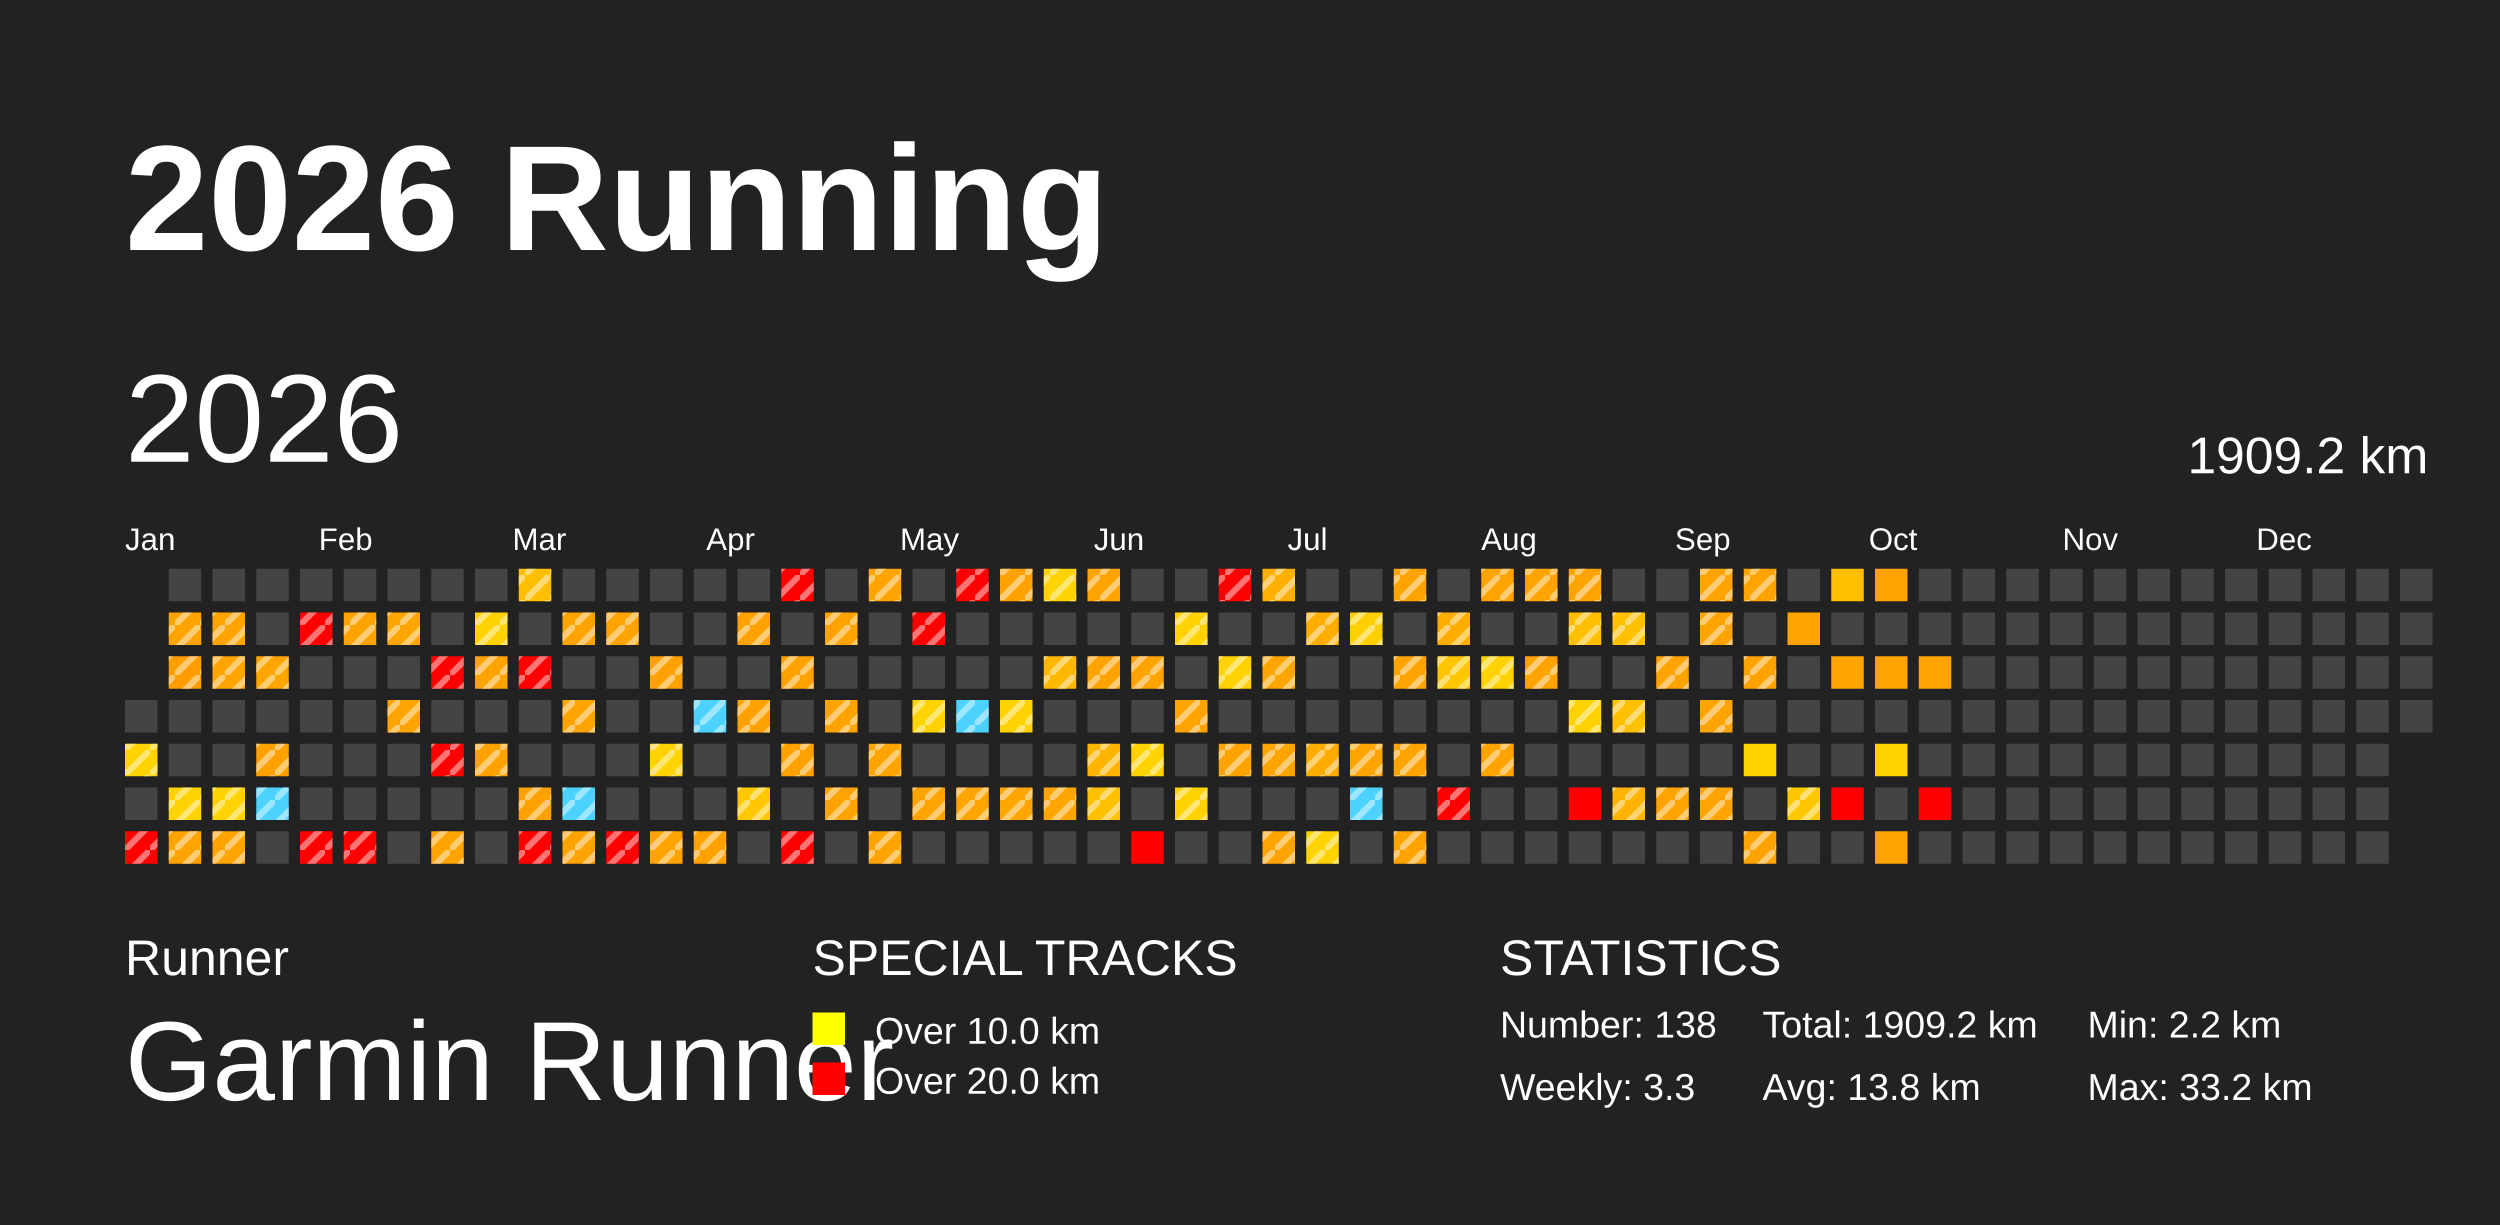
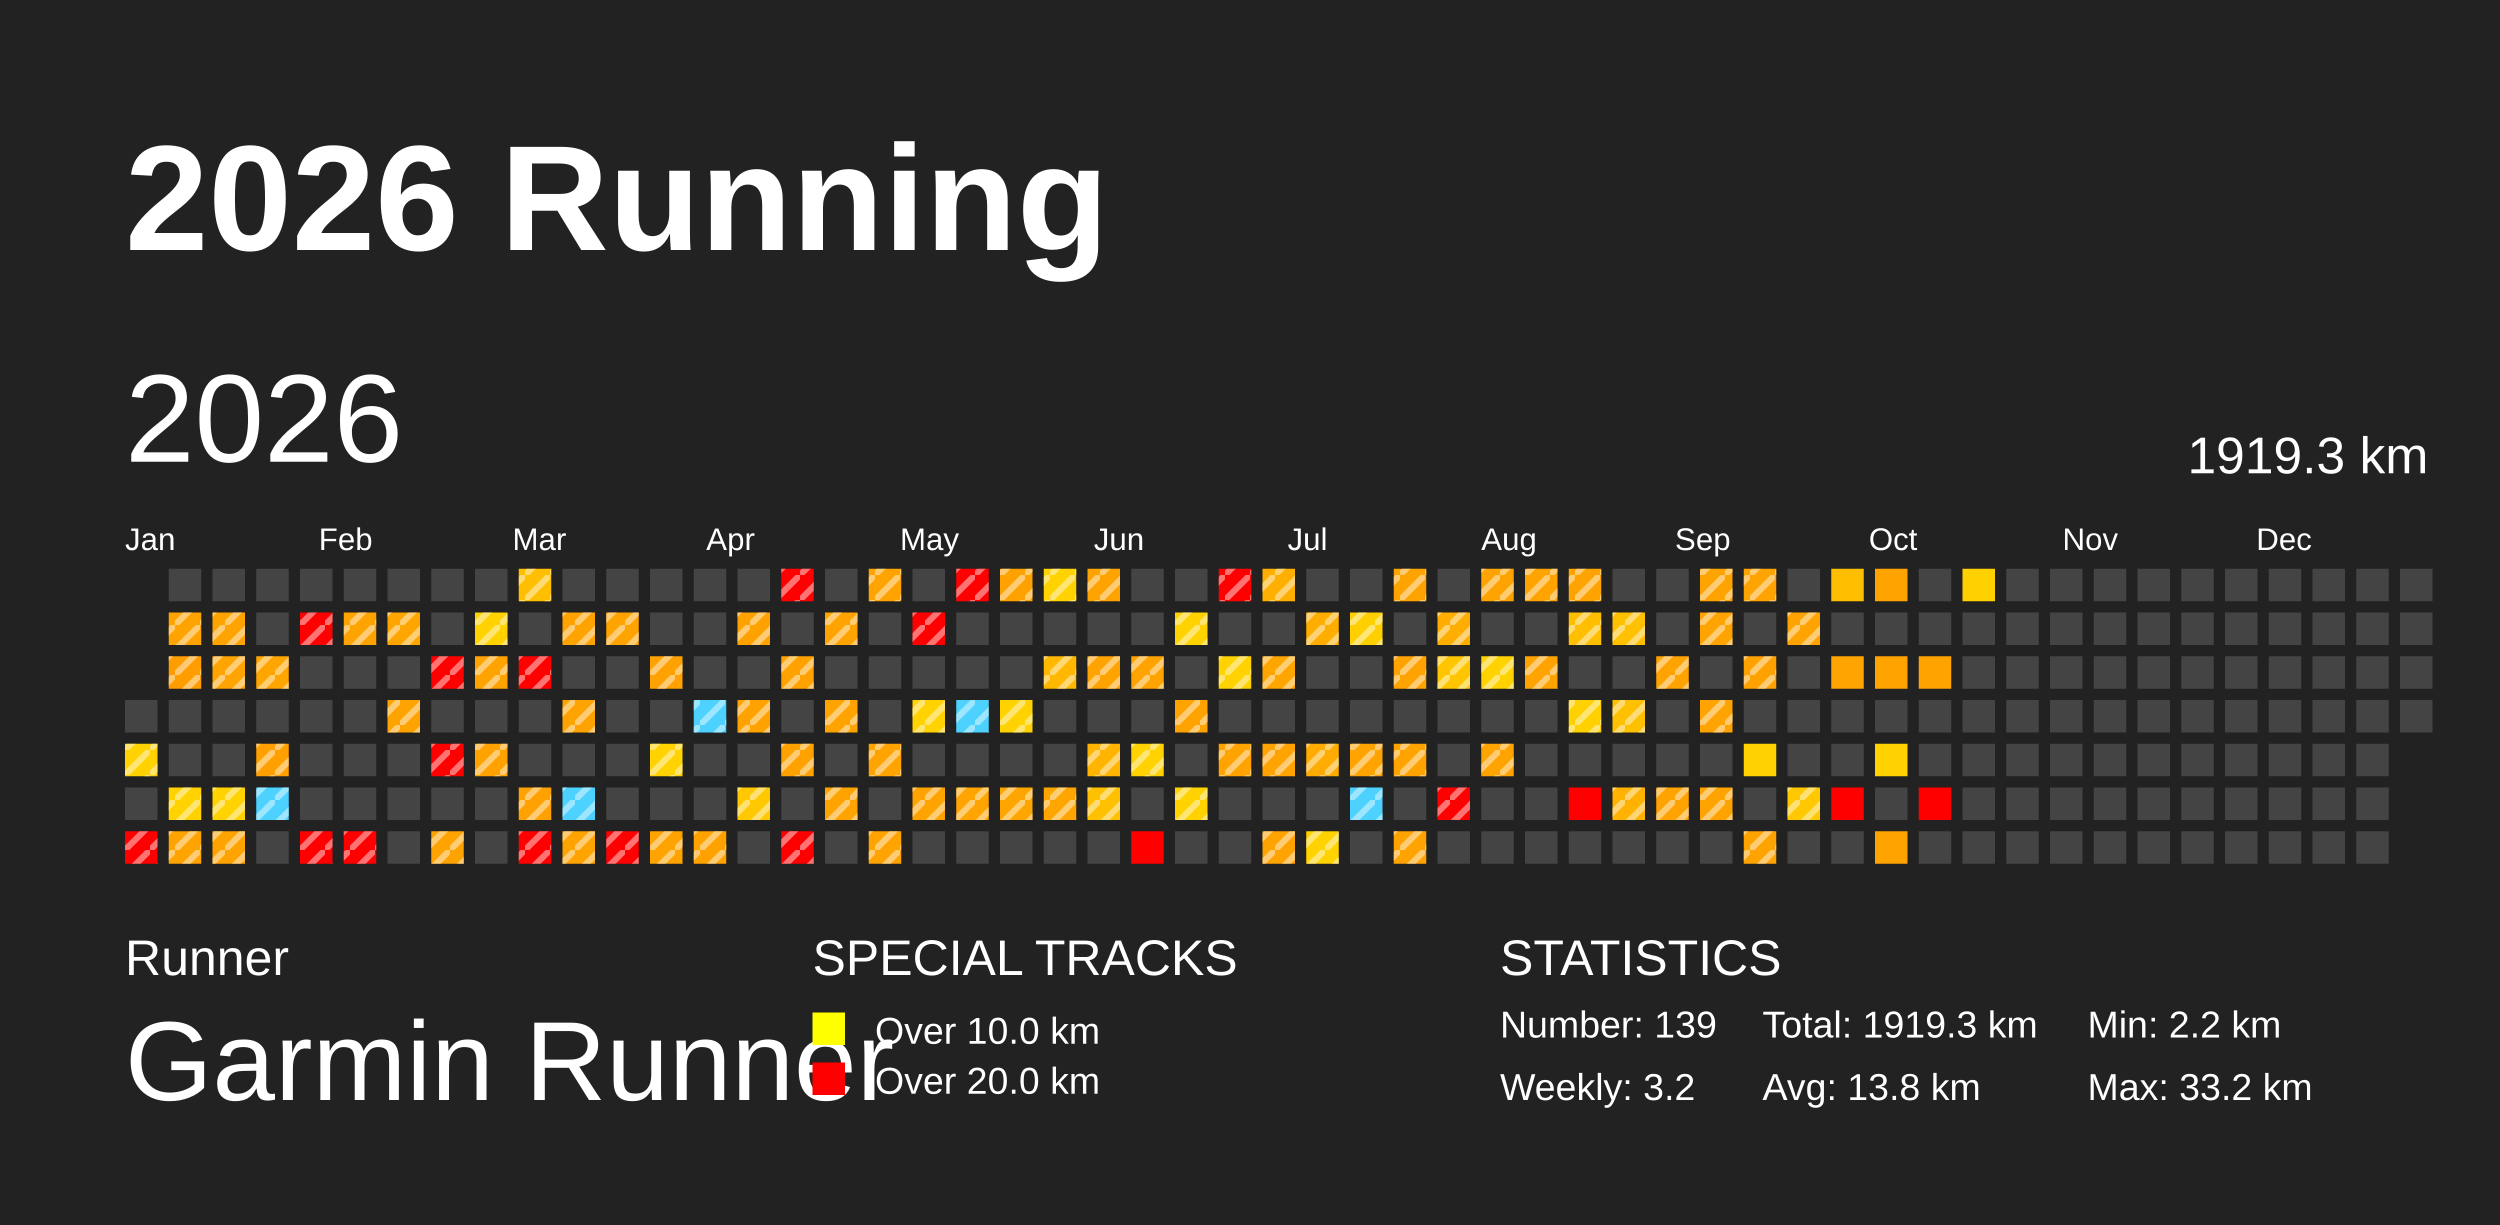
<svg xmlns="http://www.w3.org/2000/svg" baseProfile="full" height="98mm" version="1.1" viewBox="0,0,200,98" width="200mm">
  <defs>
    <pattern height="2" id="indoor-stripe" patternUnits="userSpaceOnUse" width="2">
      <line stroke="white" stroke-opacity="0.45" stroke-width="0.5" x1="0" x2="2" y1="2" y2="0" />
    </pattern>
  </defs>
  <rect fill="#222222" height="98" width="200" x="0" y="0" />
  <text fill="#FFFFFF" style="font-size:12px; font-family:Arial; font-weight:bold;" x="10" y="20">2026 Running</text>
  <text fill="#FFFFFF" style="font-size:4px; font-family:Arial" x="10" y="78">Runner</text>
  <text fill="#FFFFFF" style="font-size:9px; font-family:Arial" x="10" y="88">Garmin Runner</text>
  <text fill="#FFFFFF" style="font-size:4px; font-family:Arial" x="65" y="78">SPECIAL TRACKS</text>
  <rect fill="yellow" height="2.6" width="2.6" x="65" y="81" />
  <text fill="#FFFFFF" style="font-size:3px; font-family:Arial" x="70" y="83.5">Over 10.0 km</text>
  <rect fill="red" height="2.6" width="2.6" x="65" y="85" />
  <text fill="#FFFFFF" style="font-size:3px; font-family:Arial" x="70" y="87.5">Over 20.0 km</text>
  <text fill="#FFFFFF" style="font-size:4px; font-family:Arial" x="120" y="78">STATISTICS</text>
-   <text fill="#FFFFFF" style="font-size:3px; font-family:Arial" x="120" y="83">Number: 138</text>
-   <text fill="#FFFFFF" style="font-size:3px; font-family:Arial" x="120" y="88">Weekly: 3.3</text>
-   <text fill="#FFFFFF" style="font-size:3px; font-family:Arial" x="141" y="83">Total: 1909.2 km</text>
+   <text fill="#FFFFFF" style="font-size:3px; font-family:Arial" x="120" y="83">Number: 139</text>
+   <text fill="#FFFFFF" style="font-size:3px; font-family:Arial" x="120" y="88">Weekly: 3.2</text>
+   <text fill="#FFFFFF" style="font-size:3px; font-family:Arial" x="141" y="83">Total: 1919.3 km</text>
  <text fill="#FFFFFF" style="font-size:3px; font-family:Arial" x="141" y="88">Avg: 13.8 km</text>
  <text fill="#FFFFFF" style="font-size:3px; font-family:Arial" x="167" y="83">Min: 2.2 km</text>
  <text fill="#FFFFFF" style="font-size:3px; font-family:Arial" x="167" y="88">Max: 33.2 km</text>
  <text dominant-baseline="hanging" fill="#FFFFFF" style="font-size:10.0px; font-family:Arial;" x="10" y="30">2026</text>
-   <text dominant-baseline="hanging" fill="#FFFFFF" style="font-size:4.125px; font-family:Arial;" x="175" y="35">1909.2 km</text>
+   <text dominant-baseline="hanging" fill="#FFFFFF" style="font-size:4.125px; font-family:Arial;" x="175" y="35">1919.3 km</text>
  <text fill="#FFFFFF" style="font-size:2.5px; font-family:Arial" x="10.0" y="44">Jan</text>
  <text fill="#FFFFFF" style="font-size:2.5px; font-family:Arial" x="25.5" y="44">Feb</text>
  <text fill="#FFFFFF" style="font-size:2.5px; font-family:Arial" x="41.0" y="44">Mar</text>
  <text fill="#FFFFFF" style="font-size:2.5px; font-family:Arial" x="56.5" y="44">Apr</text>
  <text fill="#FFFFFF" style="font-size:2.5px; font-family:Arial" x="72.0" y="44">May</text>
  <text fill="#FFFFFF" style="font-size:2.5px; font-family:Arial" x="87.5" y="44">Jun</text>
  <text fill="#FFFFFF" style="font-size:2.5px; font-family:Arial" x="103.0" y="44">Jul</text>
  <text fill="#FFFFFF" style="font-size:2.5px; font-family:Arial" x="118.5" y="44">Aug</text>
  <text fill="#FFFFFF" style="font-size:2.5px; font-family:Arial" x="134.0" y="44">Sep</text>
  <text fill="#FFFFFF" style="font-size:2.5px; font-family:Arial" x="149.5" y="44">Oct</text>
  <text fill="#FFFFFF" style="font-size:2.5px; font-family:Arial" x="165.0" y="44">Nov</text>
  <text fill="#FFFFFF" style="font-size:2.5px; font-family:Arial" x="180.5" y="44">Dec</text>
  <rect fill="#444444" height="2.6" width="2.6" x="10.0" y="56.0" />
  <rect fill="#ffd200" height="2.6" width="2.6" x="10.0" y="59.5" />
  <rect fill="url(#indoor-stripe)" height="2.6" style="pointer-events: none;" width="2.6" x="10.0" y="59.5" />
  <rect fill="#444444" height="2.6" width="2.6" x="10.0" y="63.0" />
  <rect fill="red" height="2.6" width="2.6" x="10.0" y="66.5" />
  <rect fill="url(#indoor-stripe)" height="2.6" style="pointer-events: none;" width="2.6" x="10.0" y="66.5" />
  <rect fill="#444444" height="2.6" width="2.6" x="13.5" y="45.5" />
  <rect fill="#ffa300" height="2.6" width="2.6" x="13.5" y="49.0" />
  <rect fill="url(#indoor-stripe)" height="2.6" style="pointer-events: none;" width="2.6" x="13.5" y="49.0" />
  <rect fill="#ff9d00" height="2.6" width="2.6" x="13.5" y="52.5" />
  <rect fill="url(#indoor-stripe)" height="2.6" style="pointer-events: none;" width="2.6" x="13.5" y="52.5" />
  <rect fill="#444444" height="2.6" width="2.6" x="13.5" y="56.0" />
  <rect fill="#444444" height="2.6" width="2.6" x="13.5" y="59.5" />
  <rect fill="#ffd200" height="2.6" width="2.6" x="13.5" y="63.0" />
  <rect fill="url(#indoor-stripe)" height="2.6" style="pointer-events: none;" width="2.6" x="13.5" y="63.0" />
  <rect fill="#ffa300" height="2.6" width="2.6" x="13.5" y="66.5" />
  <rect fill="url(#indoor-stripe)" height="2.6" style="pointer-events: none;" width="2.6" x="13.5" y="66.5" />
  <rect fill="#444444" height="2.6" width="2.6" x="17.0" y="45.5" />
  <rect fill="#ffa300" height="2.6" width="2.6" x="17.0" y="49.0" />
  <rect fill="url(#indoor-stripe)" height="2.6" style="pointer-events: none;" width="2.6" x="17.0" y="49.0" />
  <rect fill="#ffa400" height="2.6" width="2.6" x="17.0" y="52.5" />
  <rect fill="url(#indoor-stripe)" height="2.6" style="pointer-events: none;" width="2.6" x="17.0" y="52.5" />
  <rect fill="#444444" height="2.6" width="2.6" x="17.0" y="56.0" />
  <rect fill="#444444" height="2.6" width="2.6" x="17.0" y="59.5" />
  <rect fill="#ffd200" height="2.6" width="2.6" x="17.0" y="63.0" />
  <rect fill="url(#indoor-stripe)" height="2.6" style="pointer-events: none;" width="2.6" x="17.0" y="63.0" />
  <rect fill="#ffa300" height="2.6" width="2.6" x="17.0" y="66.5" />
  <rect fill="url(#indoor-stripe)" height="2.6" style="pointer-events: none;" width="2.6" x="17.0" y="66.5" />
  <rect fill="#444444" height="2.6" width="2.6" x="20.5" y="45.5" />
  <rect fill="#444444" height="2.6" width="2.6" x="20.5" y="49.0" />
  <rect fill="#ffa500" height="2.6" width="2.6" x="20.5" y="52.5" />
  <rect fill="url(#indoor-stripe)" height="2.6" style="pointer-events: none;" width="2.6" x="20.5" y="52.5" />
  <rect fill="#444444" height="2.6" width="2.6" x="20.5" y="56.0" />
  <rect fill="#ffa000" height="2.6" width="2.6" x="20.5" y="59.5" />
  <rect fill="url(#indoor-stripe)" height="2.6" style="pointer-events: none;" width="2.6" x="20.5" y="59.5" />
  <rect fill="#4dd2ff" height="2.6" width="2.6" x="20.5" y="63.0" />
  <rect fill="url(#indoor-stripe)" height="2.6" style="pointer-events: none;" width="2.6" x="20.5" y="63.0" />
  <rect fill="#444444" height="2.6" width="2.6" x="20.5" y="66.5" />
  <rect fill="#444444" height="2.6" width="2.6" x="24.0" y="45.5" />
  <rect fill="red" height="2.6" width="2.6" x="24.0" y="49.0" />
  <rect fill="url(#indoor-stripe)" height="2.6" style="pointer-events: none;" width="2.6" x="24.0" y="49.0" />
  <rect fill="#444444" height="2.6" width="2.6" x="24.0" y="52.5" />
  <rect fill="#444444" height="2.6" width="2.6" x="24.0" y="56.0" />
  <rect fill="#444444" height="2.6" width="2.6" x="24.0" y="59.5" />
  <rect fill="#444444" height="2.6" width="2.6" x="24.0" y="63.0" />
  <rect fill="red" height="2.6" width="2.6" x="24.0" y="66.5" />
  <rect fill="url(#indoor-stripe)" height="2.6" style="pointer-events: none;" width="2.6" x="24.0" y="66.5" />
  <rect fill="#444444" height="2.6" width="2.6" x="27.5" y="45.5" />
  <rect fill="#ffa300" height="2.6" width="2.6" x="27.5" y="49.0" />
  <rect fill="url(#indoor-stripe)" height="2.6" style="pointer-events: none;" width="2.6" x="27.5" y="49.0" />
  <rect fill="#444444" height="2.6" width="2.6" x="27.5" y="52.5" />
  <rect fill="#444444" height="2.6" width="2.6" x="27.5" y="56.0" />
  <rect fill="#444444" height="2.6" width="2.6" x="27.5" y="59.5" />
  <rect fill="#444444" height="2.6" width="2.6" x="27.5" y="63.0" />
  <rect fill="red" height="2.6" width="2.6" x="27.5" y="66.5" />
  <rect fill="url(#indoor-stripe)" height="2.6" style="pointer-events: none;" width="2.6" x="27.5" y="66.5" />
  <rect fill="#444444" height="2.6" width="2.6" x="31.0" y="45.5" />
  <rect fill="#ffa500" height="2.6" width="2.6" x="31.0" y="49.0" />
  <rect fill="url(#indoor-stripe)" height="2.6" style="pointer-events: none;" width="2.6" x="31.0" y="49.0" />
  <rect fill="#444444" height="2.6" width="2.6" x="31.0" y="52.5" />
  <rect fill="#ffa300" height="2.6" width="2.6" x="31.0" y="56.0" />
  <rect fill="url(#indoor-stripe)" height="2.6" style="pointer-events: none;" width="2.6" x="31.0" y="56.0" />
  <rect fill="#444444" height="2.6" width="2.6" x="31.0" y="59.5" />
  <rect fill="#444444" height="2.6" width="2.6" x="31.0" y="63.0" />
  <rect fill="#444444" height="2.6" width="2.6" x="31.0" y="66.5" />
  <rect fill="#444444" height="2.6" width="2.6" x="34.5" y="45.5" />
  <rect fill="#444444" height="2.6" width="2.6" x="34.5" y="49.0" />
  <rect fill="red" height="2.6" width="2.6" x="34.5" y="52.5" />
  <rect fill="url(#indoor-stripe)" height="2.6" style="pointer-events: none;" width="2.6" x="34.5" y="52.5" />
  <rect fill="#444444" height="2.6" width="2.6" x="34.5" y="56.0" />
  <rect fill="red" height="2.6" width="2.6" x="34.5" y="59.5" />
  <rect fill="url(#indoor-stripe)" height="2.6" style="pointer-events: none;" width="2.6" x="34.5" y="59.5" />
  <rect fill="#444444" height="2.6" width="2.6" x="34.5" y="63.0" />
  <rect fill="#ffa300" height="2.6" width="2.6" x="34.5" y="66.5" />
  <rect fill="url(#indoor-stripe)" height="2.6" style="pointer-events: none;" width="2.6" x="34.5" y="66.5" />
  <rect fill="#444444" height="2.6" width="2.6" x="38.0" y="45.5" />
  <rect fill="#ffd200" height="2.6" width="2.6" x="38.0" y="49.0" />
  <rect fill="url(#indoor-stripe)" height="2.6" style="pointer-events: none;" width="2.6" x="38.0" y="49.0" />
  <rect fill="#ffa300" height="2.6" width="2.6" x="38.0" y="52.5" />
  <rect fill="url(#indoor-stripe)" height="2.6" style="pointer-events: none;" width="2.6" x="38.0" y="52.5" />
  <rect fill="#444444" height="2.6" width="2.6" x="38.0" y="56.0" />
  <rect fill="#ffa200" height="2.6" width="2.6" x="38.0" y="59.5" />
  <rect fill="url(#indoor-stripe)" height="2.6" style="pointer-events: none;" width="2.6" x="38.0" y="59.5" />
  <rect fill="#444444" height="2.6" width="2.6" x="38.0" y="63.0" />
  <rect fill="#444444" height="2.6" width="2.6" x="38.0" y="66.5" />
  <rect fill="#ffbf00" height="2.6" width="2.6" x="41.5" y="45.5" />
  <rect fill="url(#indoor-stripe)" height="2.6" style="pointer-events: none;" width="2.6" x="41.5" y="45.5" />
  <rect fill="#444444" height="2.6" width="2.6" x="41.5" y="49.0" />
  <rect fill="red" height="2.6" width="2.6" x="41.5" y="52.5" />
  <rect fill="url(#indoor-stripe)" height="2.6" style="pointer-events: none;" width="2.6" x="41.5" y="52.5" />
  <rect fill="#444444" height="2.6" width="2.6" x="41.5" y="56.0" />
  <rect fill="#444444" height="2.6" width="2.6" x="41.5" y="59.5" />
  <rect fill="#ffa100" height="2.6" width="2.6" x="41.5" y="63.0" />
  <rect fill="url(#indoor-stripe)" height="2.6" style="pointer-events: none;" width="2.6" x="41.5" y="63.0" />
  <rect fill="red" height="2.6" width="2.6" x="41.5" y="66.5" />
  <rect fill="url(#indoor-stripe)" height="2.6" style="pointer-events: none;" width="2.6" x="41.5" y="66.5" />
  <rect fill="#444444" height="2.6" width="2.6" x="45.0" y="45.5" />
  <rect fill="#ffa300" height="2.6" width="2.6" x="45.0" y="49.0" />
  <rect fill="url(#indoor-stripe)" height="2.6" style="pointer-events: none;" width="2.6" x="45.0" y="49.0" />
  <rect fill="#444444" height="2.6" width="2.6" x="45.0" y="52.5" />
  <rect fill="#ffa300" height="2.6" width="2.6" x="45.0" y="56.0" />
  <rect fill="url(#indoor-stripe)" height="2.6" style="pointer-events: none;" width="2.6" x="45.0" y="56.0" />
  <rect fill="#444444" height="2.6" width="2.6" x="45.0" y="59.5" />
  <rect fill="#4dd2ff" height="2.6" width="2.6" x="45.0" y="63.0" />
  <rect fill="url(#indoor-stripe)" height="2.6" style="pointer-events: none;" width="2.6" x="45.0" y="63.0" />
  <rect fill="#ffa300" height="2.6" width="2.6" x="45.0" y="66.5" />
  <rect fill="url(#indoor-stripe)" height="2.6" style="pointer-events: none;" width="2.6" x="45.0" y="66.5" />
  <rect fill="#444444" height="2.6" width="2.6" x="48.5" y="45.5" />
  <rect fill="#ffa300" height="2.6" width="2.6" x="48.5" y="49.0" />
  <rect fill="url(#indoor-stripe)" height="2.6" style="pointer-events: none;" width="2.6" x="48.5" y="49.0" />
  <rect fill="#444444" height="2.6" width="2.6" x="48.5" y="52.5" />
  <rect fill="#444444" height="2.6" width="2.6" x="48.5" y="56.0" />
  <rect fill="#444444" height="2.6" width="2.6" x="48.5" y="59.5" />
  <rect fill="#444444" height="2.6" width="2.6" x="48.5" y="63.0" />
  <rect fill="red" height="2.6" width="2.6" x="48.5" y="66.5" />
  <rect fill="url(#indoor-stripe)" height="2.6" style="pointer-events: none;" width="2.6" x="48.5" y="66.5" />
  <rect fill="#444444" height="2.6" width="2.6" x="52.0" y="45.5" />
  <rect fill="#444444" height="2.6" width="2.6" x="52.0" y="49.0" />
  <rect fill="#ffa100" height="2.6" width="2.6" x="52.0" y="52.5" />
  <rect fill="url(#indoor-stripe)" height="2.6" style="pointer-events: none;" width="2.6" x="52.0" y="52.5" />
  <rect fill="#444444" height="2.6" width="2.6" x="52.0" y="56.0" />
  <rect fill="#ffd200" height="2.6" width="2.6" x="52.0" y="59.5" />
  <rect fill="url(#indoor-stripe)" height="2.6" style="pointer-events: none;" width="2.6" x="52.0" y="59.5" />
  <rect fill="#444444" height="2.6" width="2.6" x="52.0" y="63.0" />
  <rect fill="#ffa300" height="2.6" width="2.6" x="52.0" y="66.5" />
  <rect fill="url(#indoor-stripe)" height="2.6" style="pointer-events: none;" width="2.6" x="52.0" y="66.5" />
  <rect fill="#444444" height="2.6" width="2.6" x="55.5" y="45.5" />
  <rect fill="#444444" height="2.6" width="2.6" x="55.5" y="49.0" />
  <rect fill="#444444" height="2.6" width="2.6" x="55.5" y="52.5" />
  <rect fill="#4dd2ff" height="2.6" width="2.6" x="55.5" y="56.0" />
  <rect fill="url(#indoor-stripe)" height="2.6" style="pointer-events: none;" width="2.6" x="55.5" y="56.0" />
  <rect fill="#444444" height="2.6" width="2.6" x="55.5" y="59.5" />
  <rect fill="#444444" height="2.6" width="2.6" x="55.5" y="63.0" />
  <rect fill="#ffa200" height="2.6" width="2.6" x="55.5" y="66.5" />
  <rect fill="url(#indoor-stripe)" height="2.6" style="pointer-events: none;" width="2.6" x="55.5" y="66.5" />
  <rect fill="#444444" height="2.6" width="2.6" x="59.0" y="45.5" />
  <rect fill="#ffa200" height="2.6" width="2.6" x="59.0" y="49.0" />
  <rect fill="url(#indoor-stripe)" height="2.6" style="pointer-events: none;" width="2.6" x="59.0" y="49.0" />
  <rect fill="#444444" height="2.6" width="2.6" x="59.0" y="52.5" />
  <rect fill="#ffa200" height="2.6" width="2.6" x="59.0" y="56.0" />
  <rect fill="url(#indoor-stripe)" height="2.6" style="pointer-events: none;" width="2.6" x="59.0" y="56.0" />
  <rect fill="#444444" height="2.6" width="2.6" x="59.0" y="59.5" />
  <rect fill="#ffc800" height="2.6" width="2.6" x="59.0" y="63.0" />
  <rect fill="url(#indoor-stripe)" height="2.6" style="pointer-events: none;" width="2.6" x="59.0" y="63.0" />
  <rect fill="#444444" height="2.6" width="2.6" x="59.0" y="66.5" />
  <rect fill="red" height="2.6" width="2.6" x="62.5" y="45.5" />
  <rect fill="url(#indoor-stripe)" height="2.6" style="pointer-events: none;" width="2.6" x="62.5" y="45.5" />
  <rect fill="#444444" height="2.6" width="2.6" x="62.5" y="49.0" />
  <rect fill="#ffa200" height="2.6" width="2.6" x="62.5" y="52.5" />
  <rect fill="url(#indoor-stripe)" height="2.6" style="pointer-events: none;" width="2.6" x="62.5" y="52.5" />
  <rect fill="#444444" height="2.6" width="2.6" x="62.5" y="56.0" />
  <rect fill="#ffa200" height="2.6" width="2.6" x="62.5" y="59.5" />
  <rect fill="url(#indoor-stripe)" height="2.6" style="pointer-events: none;" width="2.6" x="62.5" y="59.5" />
  <rect fill="#444444" height="2.6" width="2.6" x="62.5" y="63.0" />
  <rect fill="red" height="2.6" width="2.6" x="62.5" y="66.5" />
  <rect fill="url(#indoor-stripe)" height="2.6" style="pointer-events: none;" width="2.6" x="62.5" y="66.5" />
  <rect fill="#444444" height="2.6" width="2.6" x="66.0" y="45.5" />
  <rect fill="#ffa300" height="2.6" width="2.6" x="66.0" y="49.0" />
  <rect fill="url(#indoor-stripe)" height="2.6" style="pointer-events: none;" width="2.6" x="66.0" y="49.0" />
  <rect fill="#444444" height="2.6" width="2.6" x="66.0" y="52.5" />
  <rect fill="#ffa300" height="2.6" width="2.6" x="66.0" y="56.0" />
  <rect fill="url(#indoor-stripe)" height="2.6" style="pointer-events: none;" width="2.6" x="66.0" y="56.0" />
  <rect fill="#444444" height="2.6" width="2.6" x="66.0" y="59.5" />
  <rect fill="#ffa300" height="2.6" width="2.6" x="66.0" y="63.0" />
  <rect fill="url(#indoor-stripe)" height="2.6" style="pointer-events: none;" width="2.6" x="66.0" y="63.0" />
  <rect fill="#444444" height="2.6" width="2.6" x="66.0" y="66.5" />
  <rect fill="#ffa300" height="2.6" width="2.6" x="69.5" y="45.5" />
  <rect fill="url(#indoor-stripe)" height="2.6" style="pointer-events: none;" width="2.6" x="69.5" y="45.5" />
  <rect fill="#444444" height="2.6" width="2.6" x="69.5" y="49.0" />
  <rect fill="#444444" height="2.6" width="2.6" x="69.5" y="52.5" />
  <rect fill="#444444" height="2.6" width="2.6" x="69.5" y="56.0" />
  <rect fill="#ffa300" height="2.6" width="2.6" x="69.5" y="59.5" />
  <rect fill="url(#indoor-stripe)" height="2.6" style="pointer-events: none;" width="2.6" x="69.5" y="59.5" />
  <rect fill="#444444" height="2.6" width="2.6" x="69.5" y="63.0" />
  <rect fill="#ffa300" height="2.6" width="2.6" x="69.5" y="66.5" />
  <rect fill="url(#indoor-stripe)" height="2.6" style="pointer-events: none;" width="2.6" x="69.5" y="66.5" />
  <rect fill="#444444" height="2.6" width="2.6" x="73.0" y="45.5" />
  <rect fill="red" height="2.6" width="2.6" x="73.0" y="49.0" />
  <rect fill="url(#indoor-stripe)" height="2.6" style="pointer-events: none;" width="2.6" x="73.0" y="49.0" />
  <rect fill="#444444" height="2.6" width="2.6" x="73.0" y="52.5" />
  <rect fill="#ffd200" height="2.6" width="2.6" x="73.0" y="56.0" />
  <rect fill="url(#indoor-stripe)" height="2.6" style="pointer-events: none;" width="2.6" x="73.0" y="56.0" />
  <rect fill="#444444" height="2.6" width="2.6" x="73.0" y="59.5" />
  <rect fill="#ffa300" height="2.6" width="2.6" x="73.0" y="63.0" />
  <rect fill="url(#indoor-stripe)" height="2.6" style="pointer-events: none;" width="2.6" x="73.0" y="63.0" />
  <rect fill="#444444" height="2.6" width="2.6" x="73.0" y="66.5" />
  <rect fill="red" height="2.6" width="2.6" x="76.5" y="45.5" />
  <rect fill="url(#indoor-stripe)" height="2.6" style="pointer-events: none;" width="2.6" x="76.5" y="45.5" />
  <rect fill="#444444" height="2.6" width="2.6" x="76.5" y="49.0" />
  <rect fill="#444444" height="2.6" width="2.6" x="76.5" y="52.5" />
  <rect fill="#4dd2ff" height="2.6" width="2.6" x="76.5" y="56.0" />
  <rect fill="url(#indoor-stripe)" height="2.6" style="pointer-events: none;" width="2.6" x="76.5" y="56.0" />
  <rect fill="#444444" height="2.6" width="2.6" x="76.5" y="59.5" />
  <rect fill="#ffa400" height="2.6" width="2.6" x="76.5" y="63.0" />
  <rect fill="url(#indoor-stripe)" height="2.6" style="pointer-events: none;" width="2.6" x="76.5" y="63.0" />
  <rect fill="#444444" height="2.6" width="2.6" x="76.5" y="66.5" />
  <rect fill="#ffa200" height="2.6" width="2.6" x="80.0" y="45.5" />
  <rect fill="url(#indoor-stripe)" height="2.6" style="pointer-events: none;" width="2.6" x="80.0" y="45.5" />
  <rect fill="#444444" height="2.6" width="2.6" x="80.0" y="49.0" />
  <rect fill="#444444" height="2.6" width="2.6" x="80.0" y="52.5" />
  <rect fill="#ffd200" height="2.6" width="2.6" x="80.0" y="56.0" />
  <rect fill="url(#indoor-stripe)" height="2.6" style="pointer-events: none;" width="2.6" x="80.0" y="56.0" />
  <rect fill="#444444" height="2.6" width="2.6" x="80.0" y="59.5" />
  <rect fill="#ffa500" height="2.6" width="2.6" x="80.0" y="63.0" />
  <rect fill="url(#indoor-stripe)" height="2.6" style="pointer-events: none;" width="2.6" x="80.0" y="63.0" />
  <rect fill="#444444" height="2.6" width="2.6" x="80.0" y="66.5" />
  <rect fill="#ffd200" height="2.6" width="2.6" x="83.5" y="45.5" />
  <rect fill="url(#indoor-stripe)" height="2.6" style="pointer-events: none;" width="2.6" x="83.5" y="45.5" />
  <rect fill="#444444" height="2.6" width="2.6" x="83.5" y="49.0" />
  <rect fill="#ffb700" height="2.6" width="2.6" x="83.5" y="52.5" />
  <rect fill="url(#indoor-stripe)" height="2.6" style="pointer-events: none;" width="2.6" x="83.5" y="52.5" />
  <rect fill="#444444" height="2.6" width="2.6" x="83.5" y="56.0" />
  <rect fill="#444444" height="2.6" width="2.6" x="83.5" y="59.5" />
  <rect fill="#ffa500" height="2.6" width="2.6" x="83.5" y="63.0" />
  <rect fill="url(#indoor-stripe)" height="2.6" style="pointer-events: none;" width="2.6" x="83.5" y="63.0" />
  <rect fill="#444444" height="2.6" width="2.6" x="83.5" y="66.5" />
  <rect fill="#ffa300" height="2.6" width="2.6" x="87.0" y="45.5" />
  <rect fill="url(#indoor-stripe)" height="2.6" style="pointer-events: none;" width="2.6" x="87.0" y="45.5" />
  <rect fill="#444444" height="2.6" width="2.6" x="87.0" y="49.0" />
  <rect fill="#ffa300" height="2.6" width="2.6" x="87.0" y="52.5" />
  <rect fill="url(#indoor-stripe)" height="2.6" style="pointer-events: none;" width="2.6" x="87.0" y="52.5" />
  <rect fill="#444444" height="2.6" width="2.6" x="87.0" y="56.0" />
  <rect fill="#ffb500" height="2.6" width="2.6" x="87.0" y="59.5" />
  <rect fill="url(#indoor-stripe)" height="2.6" style="pointer-events: none;" width="2.6" x="87.0" y="59.5" />
  <rect fill="#ffc000" height="2.6" width="2.6" x="87.0" y="63.0" />
  <rect fill="url(#indoor-stripe)" height="2.6" style="pointer-events: none;" width="2.6" x="87.0" y="63.0" />
  <rect fill="#444444" height="2.6" width="2.6" x="87.0" y="66.5" />
  <rect fill="#444444" height="2.6" width="2.6" x="90.5" y="45.5" />
  <rect fill="#444444" height="2.6" width="2.6" x="90.5" y="49.0" />
  <rect fill="#ffa300" height="2.6" width="2.6" x="90.5" y="52.5" />
  <rect fill="url(#indoor-stripe)" height="2.6" style="pointer-events: none;" width="2.6" x="90.5" y="52.5" />
  <rect fill="#444444" height="2.6" width="2.6" x="90.5" y="56.0" />
  <rect fill="#ffd200" height="2.6" width="2.6" x="90.5" y="59.5" />
  <rect fill="url(#indoor-stripe)" height="2.6" style="pointer-events: none;" width="2.6" x="90.5" y="59.5" />
  <rect fill="#444444" height="2.6" width="2.6" x="90.5" y="63.0" />
  <rect fill="red" height="2.6" width="2.6" x="90.5" y="66.5" />
  <rect fill="#444444" height="2.6" width="2.6" x="94.0" y="45.5" />
  <rect fill="#ffd200" height="2.6" width="2.6" x="94.0" y="49.0" />
  <rect fill="url(#indoor-stripe)" height="2.6" style="pointer-events: none;" width="2.6" x="94.0" y="49.0" />
  <rect fill="#444444" height="2.6" width="2.6" x="94.0" y="52.5" />
  <rect fill="#ffa300" height="2.6" width="2.6" x="94.0" y="56.0" />
  <rect fill="url(#indoor-stripe)" height="2.6" style="pointer-events: none;" width="2.6" x="94.0" y="56.0" />
  <rect fill="#444444" height="2.6" width="2.6" x="94.0" y="59.5" />
  <rect fill="#ffd200" height="2.6" width="2.6" x="94.0" y="63.0" />
  <rect fill="url(#indoor-stripe)" height="2.6" style="pointer-events: none;" width="2.6" x="94.0" y="63.0" />
  <rect fill="#444444" height="2.6" width="2.6" x="94.0" y="66.5" />
  <rect fill="red" height="2.6" width="2.6" x="97.5" y="45.5" />
  <rect fill="url(#indoor-stripe)" height="2.6" style="pointer-events: none;" width="2.6" x="97.5" y="45.5" />
  <rect fill="#444444" height="2.6" width="2.6" x="97.5" y="49.0" />
  <rect fill="#ffd200" height="2.6" width="2.6" x="97.5" y="52.5" />
  <rect fill="url(#indoor-stripe)" height="2.6" style="pointer-events: none;" width="2.6" x="97.5" y="52.5" />
  <rect fill="#444444" height="2.6" width="2.6" x="97.5" y="56.0" />
  <rect fill="#ffa300" height="2.6" width="2.6" x="97.5" y="59.5" />
  <rect fill="url(#indoor-stripe)" height="2.6" style="pointer-events: none;" width="2.6" x="97.5" y="59.5" />
  <rect fill="#444444" height="2.6" width="2.6" x="97.5" y="63.0" />
  <rect fill="#444444" height="2.6" width="2.6" x="97.5" y="66.5" />
  <rect fill="#ffaf00" height="2.6" width="2.6" x="101.0" y="45.5" />
  <rect fill="url(#indoor-stripe)" height="2.6" style="pointer-events: none;" width="2.6" x="101.0" y="45.5" />
  <rect fill="#444444" height="2.6" width="2.6" x="101.0" y="49.0" />
  <rect fill="#ffa500" height="2.6" width="2.6" x="101.0" y="52.5" />
  <rect fill="url(#indoor-stripe)" height="2.6" style="pointer-events: none;" width="2.6" x="101.0" y="52.5" />
  <rect fill="#444444" height="2.6" width="2.6" x="101.0" y="56.0" />
  <rect fill="#ffa300" height="2.6" width="2.6" x="101.0" y="59.5" />
  <rect fill="url(#indoor-stripe)" height="2.6" style="pointer-events: none;" width="2.6" x="101.0" y="59.5" />
  <rect fill="#444444" height="2.6" width="2.6" x="101.0" y="63.0" />
  <rect fill="#ffa300" height="2.6" width="2.6" x="101.0" y="66.5" />
  <rect fill="url(#indoor-stripe)" height="2.6" style="pointer-events: none;" width="2.6" x="101.0" y="66.5" />
  <rect fill="#444444" height="2.6" width="2.6" x="104.5" y="45.5" />
  <rect fill="#ffae00" height="2.6" width="2.6" x="104.5" y="49.0" />
  <rect fill="url(#indoor-stripe)" height="2.6" style="pointer-events: none;" width="2.6" x="104.5" y="49.0" />
  <rect fill="#444444" height="2.6" width="2.6" x="104.5" y="52.5" />
  <rect fill="#444444" height="2.6" width="2.6" x="104.5" y="56.0" />
  <rect fill="#ffab00" height="2.6" width="2.6" x="104.5" y="59.5" />
  <rect fill="url(#indoor-stripe)" height="2.6" style="pointer-events: none;" width="2.6" x="104.5" y="59.5" />
  <rect fill="#444444" height="2.6" width="2.6" x="104.5" y="63.0" />
  <rect fill="#ffd200" height="2.6" width="2.6" x="104.5" y="66.5" />
  <rect fill="url(#indoor-stripe)" height="2.6" style="pointer-events: none;" width="2.6" x="104.5" y="66.5" />
  <rect fill="#444444" height="2.6" width="2.6" x="108.0" y="45.5" />
  <rect fill="#ffcf00" height="2.6" width="2.6" x="108.0" y="49.0" />
  <rect fill="url(#indoor-stripe)" height="2.6" style="pointer-events: none;" width="2.6" x="108.0" y="49.0" />
  <rect fill="#444444" height="2.6" width="2.6" x="108.0" y="52.5" />
  <rect fill="#444444" height="2.6" width="2.6" x="108.0" y="56.0" />
  <rect fill="#ffa300" height="2.6" width="2.6" x="108.0" y="59.5" />
  <rect fill="url(#indoor-stripe)" height="2.6" style="pointer-events: none;" width="2.6" x="108.0" y="59.5" />
  <rect fill="#4dd2ff" height="2.6" width="2.6" x="108.0" y="63.0" />
  <rect fill="url(#indoor-stripe)" height="2.6" style="pointer-events: none;" width="2.6" x="108.0" y="63.0" />
  <rect fill="#444444" height="2.6" width="2.6" x="108.0" y="66.5" />
  <rect fill="#ffa300" height="2.6" width="2.6" x="111.5" y="45.5" />
  <rect fill="url(#indoor-stripe)" height="2.6" style="pointer-events: none;" width="2.6" x="111.5" y="45.5" />
  <rect fill="#444444" height="2.6" width="2.6" x="111.5" y="49.0" />
  <rect fill="#ffa300" height="2.6" width="2.6" x="111.5" y="52.5" />
  <rect fill="url(#indoor-stripe)" height="2.6" style="pointer-events: none;" width="2.6" x="111.5" y="52.5" />
  <rect fill="#444444" height="2.6" width="2.6" x="111.5" y="56.0" />
  <rect fill="#ffa300" height="2.6" width="2.6" x="111.5" y="59.5" />
  <rect fill="url(#indoor-stripe)" height="2.6" style="pointer-events: none;" width="2.6" x="111.5" y="59.5" />
  <rect fill="#444444" height="2.6" width="2.6" x="111.5" y="63.0" />
  <rect fill="#ffa300" height="2.6" width="2.6" x="111.5" y="66.5" />
  <rect fill="url(#indoor-stripe)" height="2.6" style="pointer-events: none;" width="2.6" x="111.5" y="66.5" />
  <rect fill="#444444" height="2.6" width="2.6" x="115.0" y="45.5" />
  <rect fill="#ffae00" height="2.6" width="2.6" x="115.0" y="49.0" />
  <rect fill="url(#indoor-stripe)" height="2.6" style="pointer-events: none;" width="2.6" x="115.0" y="49.0" />
  <rect fill="#ffc600" height="2.6" width="2.6" x="115.0" y="52.5" />
  <rect fill="url(#indoor-stripe)" height="2.6" style="pointer-events: none;" width="2.6" x="115.0" y="52.5" />
  <rect fill="#444444" height="2.6" width="2.6" x="115.0" y="56.0" />
  <rect fill="#444444" height="2.6" width="2.6" x="115.0" y="59.5" />
  <rect fill="red" height="2.6" width="2.6" x="115.0" y="63.0" />
  <rect fill="url(#indoor-stripe)" height="2.6" style="pointer-events: none;" width="2.6" x="115.0" y="63.0" />
  <rect fill="#444444" height="2.6" width="2.6" x="115.0" y="66.5" />
  <rect fill="#ffa300" height="2.6" width="2.6" x="118.5" y="45.5" />
  <rect fill="url(#indoor-stripe)" height="2.6" style="pointer-events: none;" width="2.6" x="118.5" y="45.5" />
  <rect fill="#444444" height="2.6" width="2.6" x="118.5" y="49.0" />
  <rect fill="#ffd200" height="2.6" width="2.6" x="118.5" y="52.5" />
  <rect fill="url(#indoor-stripe)" height="2.6" style="pointer-events: none;" width="2.6" x="118.5" y="52.5" />
  <rect fill="#444444" height="2.6" width="2.6" x="118.5" y="56.0" />
  <rect fill="#ffa300" height="2.6" width="2.6" x="118.5" y="59.5" />
  <rect fill="url(#indoor-stripe)" height="2.6" style="pointer-events: none;" width="2.6" x="118.5" y="59.5" />
  <rect fill="#444444" height="2.6" width="2.6" x="118.5" y="63.0" />
  <rect fill="#444444" height="2.6" width="2.6" x="118.5" y="66.5" />
  <rect fill="#ffa300" height="2.6" width="2.6" x="122.0" y="45.5" />
  <rect fill="url(#indoor-stripe)" height="2.6" style="pointer-events: none;" width="2.6" x="122.0" y="45.5" />
  <rect fill="#444444" height="2.6" width="2.6" x="122.0" y="49.0" />
  <rect fill="#ffa300" height="2.6" width="2.6" x="122.0" y="52.5" />
  <rect fill="url(#indoor-stripe)" height="2.6" style="pointer-events: none;" width="2.6" x="122.0" y="52.5" />
  <rect fill="#444444" height="2.6" width="2.6" x="122.0" y="56.0" />
  <rect fill="#444444" height="2.6" width="2.6" x="122.0" y="59.5" />
  <rect fill="#444444" height="2.6" width="2.6" x="122.0" y="63.0" />
  <rect fill="#444444" height="2.6" width="2.6" x="122.0" y="66.5" />
  <rect fill="#ffa300" height="2.6" width="2.6" x="125.5" y="45.5" />
  <rect fill="url(#indoor-stripe)" height="2.6" style="pointer-events: none;" width="2.6" x="125.5" y="45.5" />
  <rect fill="#ffbe00" height="2.6" width="2.6" x="125.5" y="49.0" />
  <rect fill="url(#indoor-stripe)" height="2.6" style="pointer-events: none;" width="2.6" x="125.5" y="49.0" />
  <rect fill="#444444" height="2.6" width="2.6" x="125.5" y="52.5" />
  <rect fill="#ffd100" height="2.6" width="2.6" x="125.5" y="56.0" />
  <rect fill="url(#indoor-stripe)" height="2.6" style="pointer-events: none;" width="2.6" x="125.5" y="56.0" />
  <rect fill="#444444" height="2.6" width="2.6" x="125.5" y="59.5" />
  <rect fill="red" height="2.6" width="2.6" x="125.5" y="63.0" />
  <rect fill="#444444" height="2.6" width="2.6" x="125.5" y="66.5" />
  <rect fill="#444444" height="2.6" width="2.6" x="129.0" y="45.5" />
  <rect fill="#ffc000" height="2.6" width="2.6" x="129.0" y="49.0" />
  <rect fill="url(#indoor-stripe)" height="2.6" style="pointer-events: none;" width="2.6" x="129.0" y="49.0" />
  <rect fill="#444444" height="2.6" width="2.6" x="129.0" y="52.5" />
  <rect fill="#ffc000" height="2.6" width="2.6" x="129.0" y="56.0" />
  <rect fill="url(#indoor-stripe)" height="2.6" style="pointer-events: none;" width="2.6" x="129.0" y="56.0" />
  <rect fill="#444444" height="2.6" width="2.6" x="129.0" y="59.5" />
  <rect fill="#ffb200" height="2.6" width="2.6" x="129.0" y="63.0" />
  <rect fill="url(#indoor-stripe)" height="2.6" style="pointer-events: none;" width="2.6" x="129.0" y="63.0" />
  <rect fill="#444444" height="2.6" width="2.6" x="129.0" y="66.5" />
  <rect fill="#444444" height="2.6" width="2.6" x="132.5" y="45.5" />
  <rect fill="#444444" height="2.6" width="2.6" x="132.5" y="49.0" />
  <rect fill="#ffa300" height="2.6" width="2.6" x="132.5" y="52.5" />
  <rect fill="url(#indoor-stripe)" height="2.6" style="pointer-events: none;" width="2.6" x="132.5" y="52.5" />
  <rect fill="#444444" height="2.6" width="2.6" x="132.5" y="56.0" />
  <rect fill="#444444" height="2.6" width="2.6" x="132.5" y="59.5" />
  <rect fill="#ffa300" height="2.6" width="2.6" x="132.5" y="63.0" />
  <rect fill="url(#indoor-stripe)" height="2.6" style="pointer-events: none;" width="2.6" x="132.5" y="63.0" />
  <rect fill="#444444" height="2.6" width="2.6" x="132.5" y="66.5" />
  <rect fill="#ffa300" height="2.6" width="2.6" x="136.0" y="45.5" />
  <rect fill="url(#indoor-stripe)" height="2.6" style="pointer-events: none;" width="2.6" x="136.0" y="45.5" />
  <rect fill="#ffa300" height="2.6" width="2.6" x="136.0" y="49.0" />
  <rect fill="url(#indoor-stripe)" height="2.6" style="pointer-events: none;" width="2.6" x="136.0" y="49.0" />
  <rect fill="#444444" height="2.6" width="2.6" x="136.0" y="52.5" />
  <rect fill="#ffa300" height="2.6" width="2.6" x="136.0" y="56.0" />
  <rect fill="url(#indoor-stripe)" height="2.6" style="pointer-events: none;" width="2.6" x="136.0" y="56.0" />
  <rect fill="#444444" height="2.6" width="2.6" x="136.0" y="59.5" />
  <rect fill="#ffa300" height="2.6" width="2.6" x="136.0" y="63.0" />
  <rect fill="url(#indoor-stripe)" height="2.6" style="pointer-events: none;" width="2.6" x="136.0" y="63.0" />
  <rect fill="#444444" height="2.6" width="2.6" x="136.0" y="66.5" />
  <rect fill="#ffa300" height="2.6" width="2.6" x="139.5" y="45.5" />
  <rect fill="url(#indoor-stripe)" height="2.6" style="pointer-events: none;" width="2.6" x="139.5" y="45.5" />
  <rect fill="#444444" height="2.6" width="2.6" x="139.5" y="49.0" />
  <rect fill="#ffa200" height="2.6" width="2.6" x="139.5" y="52.5" />
  <rect fill="url(#indoor-stripe)" height="2.6" style="pointer-events: none;" width="2.6" x="139.5" y="52.5" />
  <rect fill="#444444" height="2.6" width="2.6" x="139.5" y="56.0" />
  <rect fill="#ffd200" height="2.6" width="2.6" x="139.5" y="59.5" />
  <rect fill="#444444" height="2.6" width="2.6" x="139.5" y="63.0" />
  <rect fill="#ffa300" height="2.6" width="2.6" x="139.5" y="66.5" />
  <rect fill="url(#indoor-stripe)" height="2.6" style="pointer-events: none;" width="2.6" x="139.5" y="66.5" />
  <rect fill="#444444" height="2.6" width="2.6" x="143.0" y="45.5" />
  <rect fill="#ffa300" height="2.6" width="2.6" x="143.0" y="49.0" />
+   <rect fill="url(#indoor-stripe)" height="2.6" style="pointer-events: none;" width="2.6" x="143.0" y="49.0" />
  <rect fill="#444444" height="2.6" width="2.6" x="143.0" y="52.5" />
  <rect fill="#444444" height="2.6" width="2.6" x="143.0" y="56.0" />
  <rect fill="#444444" height="2.6" width="2.6" x="143.0" y="59.5" />
  <rect fill="#ffc800" height="2.6" width="2.6" x="143.0" y="63.0" />
  <rect fill="url(#indoor-stripe)" height="2.6" style="pointer-events: none;" width="2.6" x="143.0" y="63.0" />
  <rect fill="#444444" height="2.6" width="2.6" x="143.0" y="66.5" />
  <rect fill="#ffbf00" height="2.6" width="2.6" x="146.5" y="45.5" />
  <rect fill="#444444" height="2.6" width="2.6" x="146.5" y="49.0" />
  <rect fill="#ffa400" height="2.6" width="2.6" x="146.5" y="52.5" />
  <rect fill="#444444" height="2.6" width="2.6" x="146.5" y="56.0" />
  <rect fill="#444444" height="2.6" width="2.6" x="146.5" y="59.5" />
  <rect fill="red" height="2.6" width="2.6" x="146.5" y="63.0" />
  <rect fill="#444444" height="2.6" width="2.6" x="146.5" y="66.5" />
  <rect fill="#ffa300" height="2.6" width="2.6" x="150.0" y="45.5" />
  <rect fill="#444444" height="2.6" width="2.6" x="150.0" y="49.0" />
  <rect fill="#ffa300" height="2.6" width="2.6" x="150.0" y="52.5" />
  <rect fill="#444444" height="2.6" width="2.6" x="150.0" y="56.0" />
  <rect fill="#ffd200" height="2.6" width="2.6" x="150.0" y="59.5" />
  <rect fill="#444444" height="2.6" width="2.6" x="150.0" y="63.0" />
  <rect fill="#ffa300" height="2.6" width="2.6" x="150.0" y="66.5" />
  <rect fill="#444444" height="2.6" width="2.6" x="153.5" y="45.5" />
  <rect fill="#444444" height="2.6" width="2.6" x="153.5" y="49.0" />
  <rect fill="#ffa300" height="2.6" width="2.6" x="153.5" y="52.5" />
  <rect fill="#444444" height="2.6" width="2.6" x="153.5" y="56.0" />
  <rect fill="#444444" height="2.6" width="2.6" x="153.5" y="59.5" />
  <rect fill="red" height="2.6" width="2.6" x="153.5" y="63.0" />
  <rect fill="#444444" height="2.6" width="2.6" x="153.5" y="66.5" />
-   <rect fill="#444444" height="2.6" width="2.6" x="157.0" y="45.5" />
+   <rect fill="#ffd100" height="2.6" width="2.6" x="157.0" y="45.5" />
  <rect fill="#444444" height="2.6" width="2.6" x="157.0" y="49.0" />
  <rect fill="#444444" height="2.6" width="2.6" x="157.0" y="52.5" />
  <rect fill="#444444" height="2.6" width="2.6" x="157.0" y="56.0" />
  <rect fill="#444444" height="2.6" width="2.6" x="157.0" y="59.5" />
  <rect fill="#444444" height="2.6" width="2.6" x="157.0" y="63.0" />
  <rect fill="#444444" height="2.6" width="2.6" x="157.0" y="66.5" />
  <rect fill="#444444" height="2.6" width="2.6" x="160.5" y="45.5" />
  <rect fill="#444444" height="2.6" width="2.6" x="160.5" y="49.0" />
  <rect fill="#444444" height="2.6" width="2.6" x="160.5" y="52.5" />
  <rect fill="#444444" height="2.6" width="2.6" x="160.5" y="56.0" />
  <rect fill="#444444" height="2.6" width="2.6" x="160.5" y="59.5" />
  <rect fill="#444444" height="2.6" width="2.6" x="160.5" y="63.0" />
  <rect fill="#444444" height="2.6" width="2.6" x="160.5" y="66.5" />
  <rect fill="#444444" height="2.6" width="2.6" x="164.0" y="45.5" />
  <rect fill="#444444" height="2.6" width="2.6" x="164.0" y="49.0" />
  <rect fill="#444444" height="2.6" width="2.6" x="164.0" y="52.5" />
  <rect fill="#444444" height="2.6" width="2.6" x="164.0" y="56.0" />
  <rect fill="#444444" height="2.6" width="2.6" x="164.0" y="59.5" />
  <rect fill="#444444" height="2.6" width="2.6" x="164.0" y="63.0" />
  <rect fill="#444444" height="2.6" width="2.6" x="164.0" y="66.5" />
  <rect fill="#444444" height="2.6" width="2.6" x="167.5" y="45.5" />
  <rect fill="#444444" height="2.6" width="2.6" x="167.5" y="49.0" />
  <rect fill="#444444" height="2.6" width="2.6" x="167.5" y="52.5" />
  <rect fill="#444444" height="2.6" width="2.6" x="167.5" y="56.0" />
  <rect fill="#444444" height="2.6" width="2.6" x="167.5" y="59.5" />
  <rect fill="#444444" height="2.6" width="2.6" x="167.5" y="63.0" />
  <rect fill="#444444" height="2.6" width="2.6" x="167.5" y="66.5" />
  <rect fill="#444444" height="2.6" width="2.6" x="171.0" y="45.5" />
  <rect fill="#444444" height="2.6" width="2.6" x="171.0" y="49.0" />
  <rect fill="#444444" height="2.6" width="2.6" x="171.0" y="52.5" />
  <rect fill="#444444" height="2.6" width="2.6" x="171.0" y="56.0" />
  <rect fill="#444444" height="2.6" width="2.6" x="171.0" y="59.5" />
  <rect fill="#444444" height="2.6" width="2.6" x="171.0" y="63.0" />
  <rect fill="#444444" height="2.6" width="2.6" x="171.0" y="66.5" />
  <rect fill="#444444" height="2.6" width="2.6" x="174.5" y="45.5" />
  <rect fill="#444444" height="2.6" width="2.6" x="174.5" y="49.0" />
  <rect fill="#444444" height="2.6" width="2.6" x="174.5" y="52.5" />
  <rect fill="#444444" height="2.6" width="2.6" x="174.5" y="56.0" />
  <rect fill="#444444" height="2.6" width="2.6" x="174.5" y="59.5" />
  <rect fill="#444444" height="2.6" width="2.6" x="174.5" y="63.0" />
  <rect fill="#444444" height="2.6" width="2.6" x="174.5" y="66.5" />
  <rect fill="#444444" height="2.6" width="2.6" x="178.0" y="45.5" />
  <rect fill="#444444" height="2.6" width="2.6" x="178.0" y="49.0" />
  <rect fill="#444444" height="2.6" width="2.6" x="178.0" y="52.5" />
  <rect fill="#444444" height="2.6" width="2.6" x="178.0" y="56.0" />
  <rect fill="#444444" height="2.6" width="2.6" x="178.0" y="59.5" />
  <rect fill="#444444" height="2.6" width="2.6" x="178.0" y="63.0" />
  <rect fill="#444444" height="2.6" width="2.6" x="178.0" y="66.5" />
  <rect fill="#444444" height="2.6" width="2.6" x="181.5" y="45.5" />
  <rect fill="#444444" height="2.6" width="2.6" x="181.5" y="49.0" />
  <rect fill="#444444" height="2.6" width="2.6" x="181.5" y="52.5" />
  <rect fill="#444444" height="2.6" width="2.6" x="181.5" y="56.0" />
  <rect fill="#444444" height="2.6" width="2.6" x="181.5" y="59.5" />
  <rect fill="#444444" height="2.6" width="2.6" x="181.5" y="63.0" />
  <rect fill="#444444" height="2.6" width="2.6" x="181.5" y="66.5" />
  <rect fill="#444444" height="2.6" width="2.6" x="185.0" y="45.5" />
  <rect fill="#444444" height="2.6" width="2.6" x="185.0" y="49.0" />
  <rect fill="#444444" height="2.6" width="2.6" x="185.0" y="52.5" />
  <rect fill="#444444" height="2.6" width="2.6" x="185.0" y="56.0" />
  <rect fill="#444444" height="2.6" width="2.6" x="185.0" y="59.5" />
  <rect fill="#444444" height="2.6" width="2.6" x="185.0" y="63.0" />
  <rect fill="#444444" height="2.6" width="2.6" x="185.0" y="66.5" />
  <rect fill="#444444" height="2.6" width="2.6" x="188.5" y="45.5" />
  <rect fill="#444444" height="2.6" width="2.6" x="188.5" y="49.0" />
  <rect fill="#444444" height="2.6" width="2.6" x="188.5" y="52.5" />
  <rect fill="#444444" height="2.6" width="2.6" x="188.5" y="56.0" />
  <rect fill="#444444" height="2.6" width="2.6" x="188.5" y="59.5" />
  <rect fill="#444444" height="2.6" width="2.6" x="188.5" y="63.0" />
  <rect fill="#444444" height="2.6" width="2.6" x="188.5" y="66.5" />
  <rect fill="#444444" height="2.6" width="2.6" x="192.0" y="45.5" />
  <rect fill="#444444" height="2.6" width="2.6" x="192.0" y="49.0" />
  <rect fill="#444444" height="2.6" width="2.6" x="192.0" y="52.5" />
  <rect fill="#444444" height="2.6" width="2.6" x="192.0" y="56.0" />
</svg>
